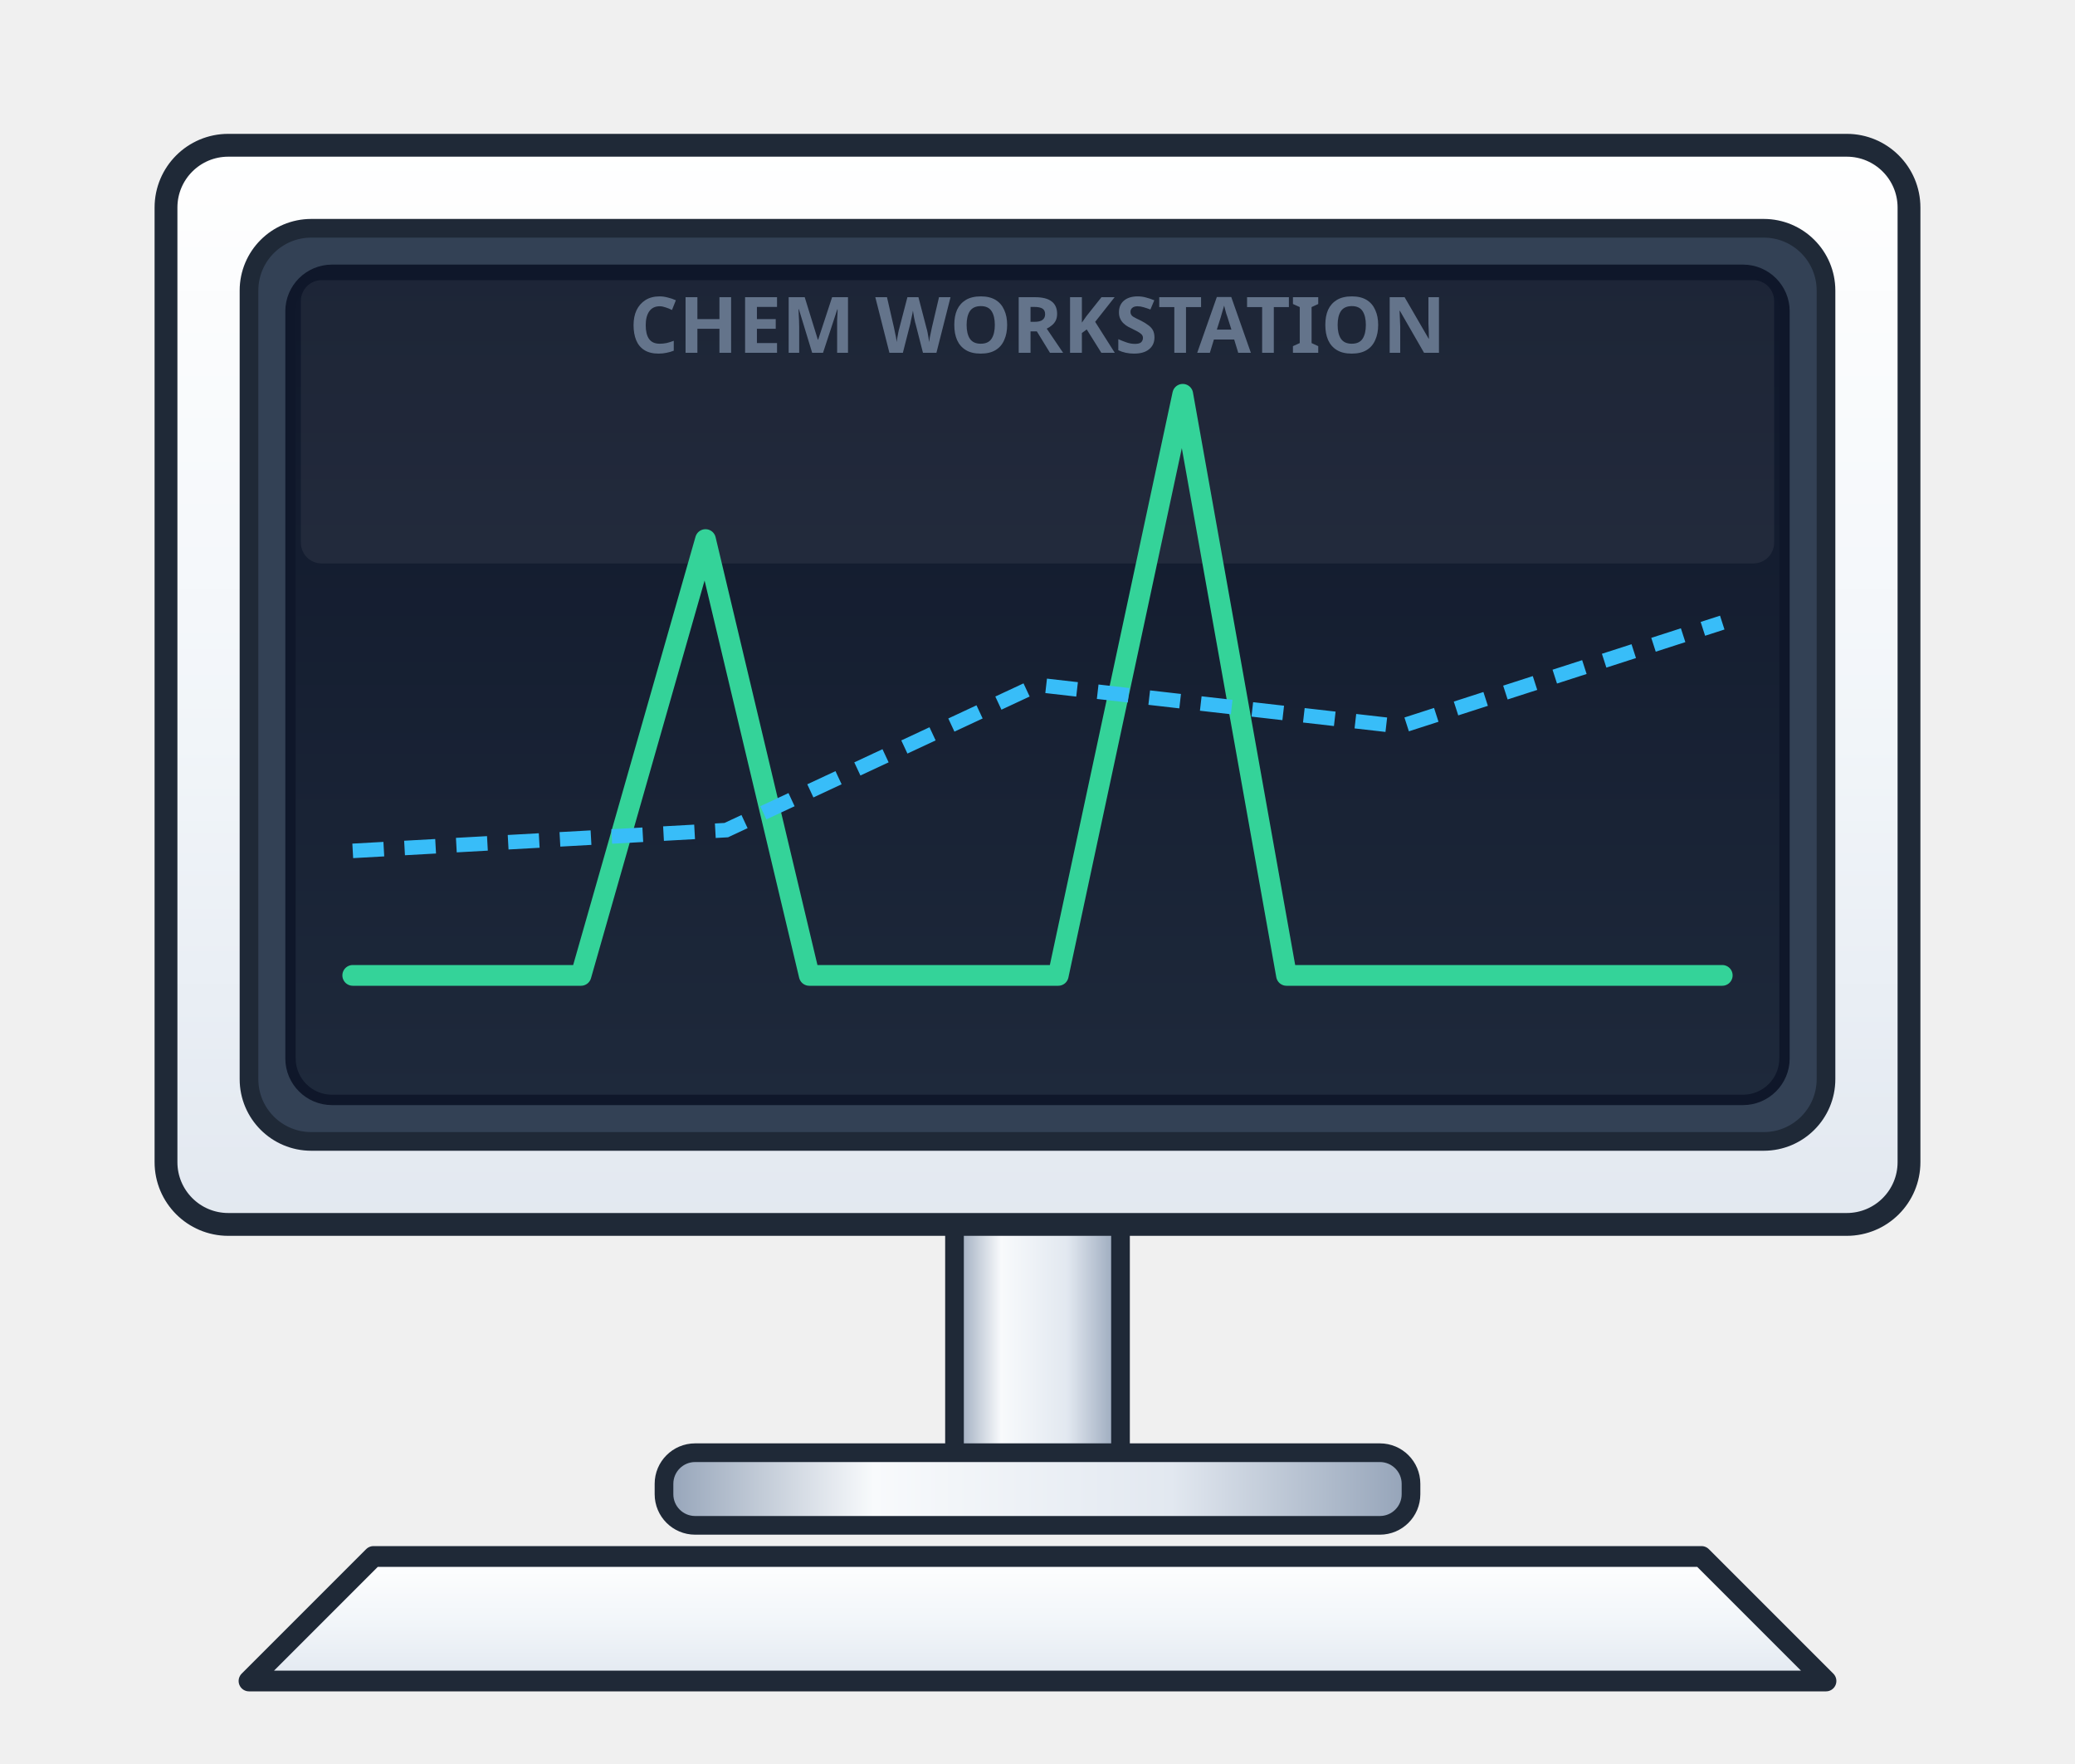
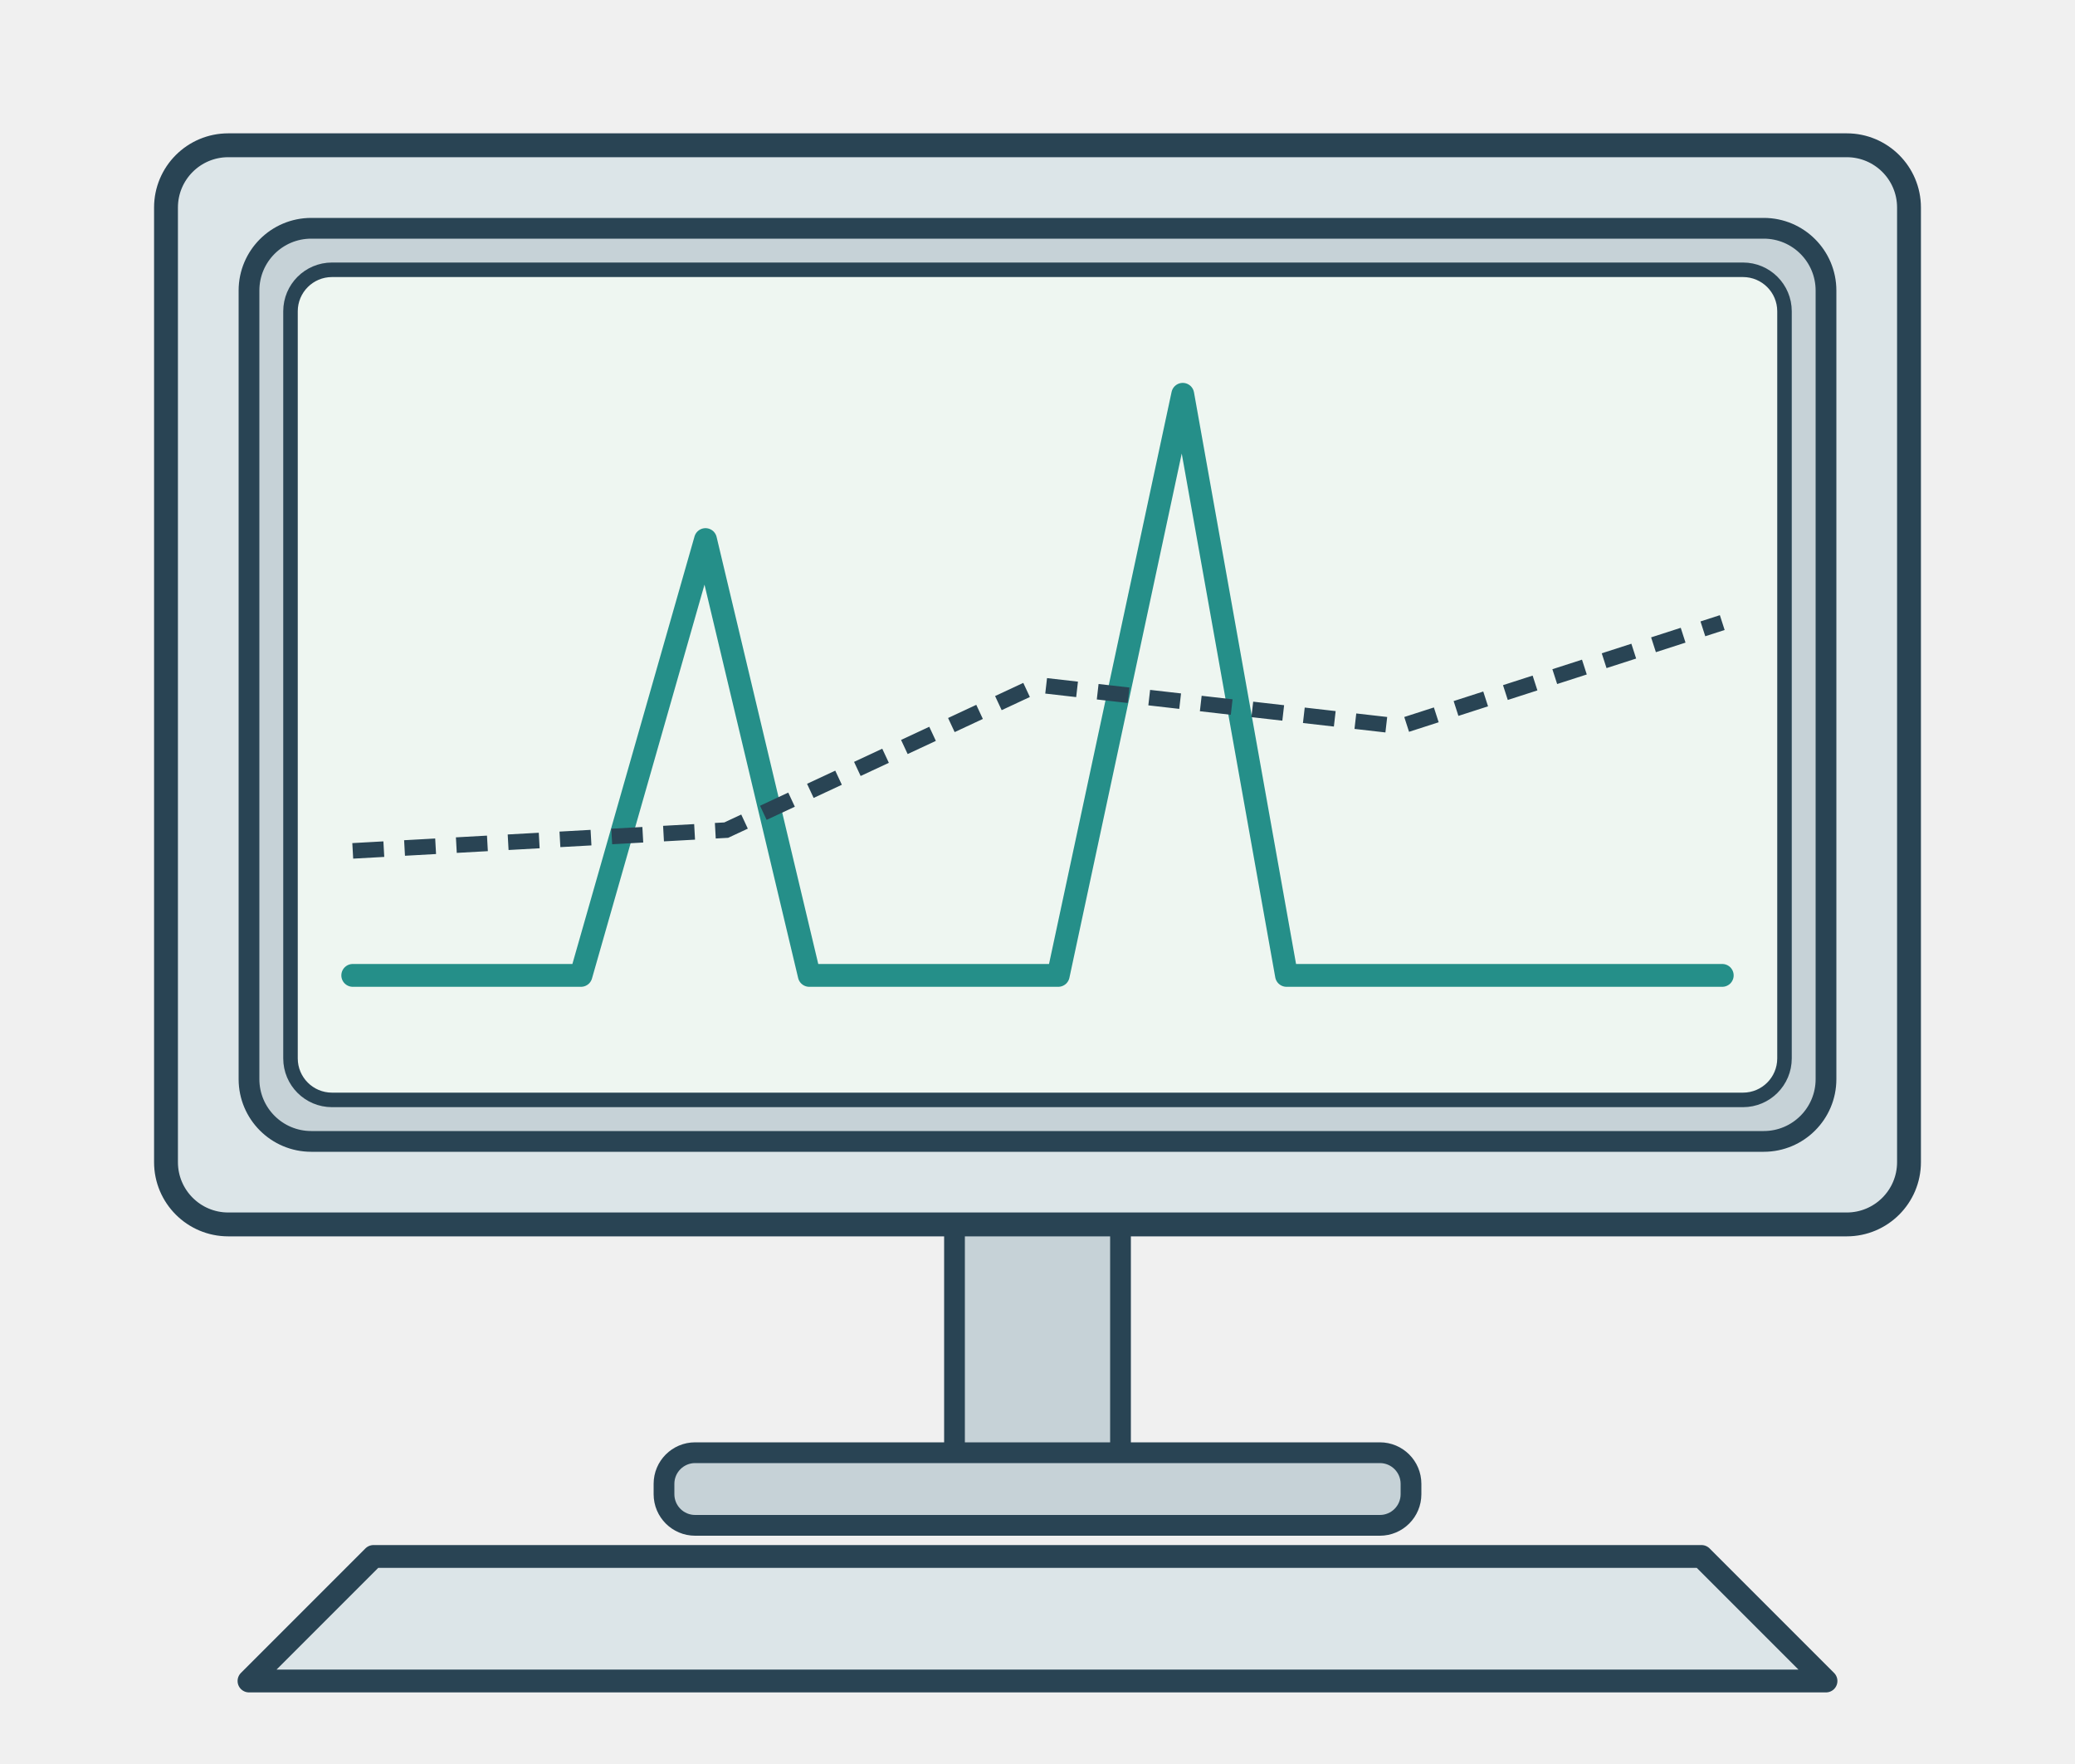
<svg xmlns="http://www.w3.org/2000/svg" width="200" height="170" viewBox="0 0 200 170">
-   <defs>
-     <linearGradient id="computer-glass" x1="0" y1="0" x2="1" y2="0">
-       <stop offset="0%" stop-color="#E2F1F7" stop-opacity="0.74" />
-       <stop offset="22%" stop-color="#FFFFFF" stop-opacity="0.88" />
-       <stop offset="55%" stop-color="#F7FBFD" stop-opacity="0.56" />
-       <stop offset="88%" stop-color="#CFE4EE" stop-opacity="0.70" />
-       <stop offset="100%" stop-color="#DCECF4" stop-opacity="0.80" />
-     </linearGradient>
-     <linearGradient id="computer-glass-v" x1="0" y1="0" x2="0" y2="1">
-       <stop offset="0%" stop-color="#F7FBFD" stop-opacity="0.82" />
-       <stop offset="55%" stop-color="#E2F1F7" stop-opacity="0.64" />
-       <stop offset="100%" stop-color="#CFE4EE" stop-opacity="0.78" />
-     </linearGradient>
-     <linearGradient id="computer-coolant" x1="0" y1="0" x2="1" y2="0">
-       <stop offset="0%" stop-color="#CCFBF1" stop-opacity="0.40" />
-       <stop offset="50%" stop-color="#E0F2FE" stop-opacity="0.28" />
-       <stop offset="100%" stop-color="#BAE6FD" stop-opacity="0.46" />
-     </linearGradient>
-     <linearGradient id="computer-frost" x1="0" y1="0" x2="1" y2="0">
-       <stop offset="0%" stop-color="#CBD5E1" stop-opacity="0.74" />
-       <stop offset="32%" stop-color="#F1F5F9" stop-opacity="0.84" />
-       <stop offset="72%" stop-color="#CBD5E1" stop-opacity="0.74" />
-       <stop offset="100%" stop-color="#94A3B8" stop-opacity="0.80" />
-     </linearGradient>
-     <linearGradient id="computer-metal" x1="0" y1="0" x2="1" y2="0">
-       <stop offset="0%" stop-color="#94A3B8" />
-       <stop offset="28%" stop-color="#F8FAFC" />
-       <stop offset="68%" stop-color="#E2E8F0" />
-       <stop offset="100%" stop-color="#94A3B8" />
-     </linearGradient>
-     <linearGradient id="computer-metal-v" x1="0" y1="0" x2="0" y2="1">
-       <stop offset="0%" stop-color="#E2E8F0" />
-       <stop offset="45%" stop-color="#F8FAFC" />
-       <stop offset="100%" stop-color="#94A3B8" />
-     </linearGradient>
-     <linearGradient id="computer-chassis" x1="0" y1="0" x2="0" y2="1">
-       <stop offset="0%" stop-color="#FFFFFF" />
-       <stop offset="55%" stop-color="#F1F5F9" />
-       <stop offset="100%" stop-color="#E2E8F0" />
-     </linearGradient>
-     <linearGradient id="computer-porcelain" x1="0" y1="0" x2="1" y2="0">
-       <stop offset="0%" stop-color="#ECEBE4" />
-       <stop offset="28%" stop-color="#FFFFFF" />
-       <stop offset="68%" stop-color="#F4F3EE" />
-       <stop offset="100%" stop-color="#DFDDD4" />
-     </linearGradient>
-     <linearGradient id="computer-rubber" x1="0" y1="0" x2="1" y2="0">
-       <stop offset="0%" stop-color="#475569" />
-       <stop offset="28%" stop-color="#64748B" />
-       <stop offset="72%" stop-color="#334155" />
-       <stop offset="100%" stop-color="#1E293B" />
-     </linearGradient>
-     <linearGradient id="computer-cork" x1="0" y1="0" x2="1" y2="0">
-       <stop offset="0%" stop-color="#C98A4B" />
-       <stop offset="30%" stop-color="#E7B98A" />
-       <stop offset="72%" stop-color="#B9783A" />
-       <stop offset="100%" stop-color="#9A5E26" />
-     </linearGradient>
-     <linearGradient id="computer-accent" x1="0" y1="0" x2="0" y2="1">
-       <stop offset="0%" stop-color="#14B8A6" />
-       <stop offset="100%" stop-color="#0F766E" />
-     </linearGradient>
-     <linearGradient id="computer-amber" x1="0" y1="0" x2="1" y2="0">
-       <stop offset="0%" stop-color="#78350F" stop-opacity="0.90" />
-       <stop offset="24%" stop-color="#D97706" stop-opacity="0.80" />
-       <stop offset="58%" stop-color="#B45309" stop-opacity="0.86" />
-       <stop offset="100%" stop-color="#78350F" stop-opacity="0.92" />
-     </linearGradient>
-     <linearGradient id="computer-brass" x1="0" y1="0" x2="1" y2="0">
-       <stop offset="0%" stop-color="#B45309" />
-       <stop offset="30%" stop-color="#FDE68A" />
-       <stop offset="68%" stop-color="#D97706" />
-       <stop offset="100%" stop-color="#92400E" />
-     </linearGradient>
-     <linearGradient id="computer-copper" x1="0" y1="0" x2="1" y2="0">
-       <stop offset="0%" stop-color="#9A3412" />
-       <stop offset="35%" stop-color="#FDBA74" />
-       <stop offset="70%" stop-color="#EA580C" />
-       <stop offset="100%" stop-color="#7C2D12" />
-     </linearGradient>
-     <linearGradient id="computer-screen" x1="0" y1="0" x2="0" y2="1">
-       <stop offset="0%" stop-color="#0F172A" />
-       <stop offset="100%" stop-color="#1E293B" />
-     </linearGradient>
-     <linearGradient id="computer-liquid" x1="0" y1="0" x2="0" y2="1">
-       <stop offset="0%" stop-color="#99F6E4" stop-opacity="0.56" />
-       <stop offset="100%" stop-color="#14B8A6" stop-opacity="0.40" />
-     </linearGradient>
-   </defs>
-   <rect x="92" y="116" width="16" height="28" fill="url(#computer-metal)" stroke="#1F2937" stroke-width="1.8" />
-   <rect x="64" y="140" width="72" height="7" rx="3" fill="url(#computer-metal)" stroke="#1F2937" stroke-width="1.8" />
-   <path d="M24 162 H176 L164 150 H36 Z" fill="url(#computer-chassis)" stroke="#1F2937" stroke-width="2.0" stroke-linejoin="round" />
-   <rect x="16" y="14" width="168" height="104" rx="6" fill="url(#computer-chassis)" stroke="#1F2937" stroke-width="2.2" />
-   <rect x="24" y="22" width="152" height="88" rx="6" fill="#334155" stroke="#1F2937" stroke-width="1.8" />
-   <rect x="28" y="26" width="144" height="80" rx="4" fill="url(#computer-screen)" stroke="#0F172A" stroke-width="1" />
-   <rect x="29" y="27" width="142" height="27.3" rx="2" fill="#FFFFFF" fill-opacity="0.06" stroke="none" />
-   <polyline points="34,94 56,94 68,52 78,94 102,94 114,38 124,94 166,94" fill="none" stroke="#34D399" stroke-width="2.0" stroke-linecap="round" stroke-linejoin="round" />
-   <polyline points="34,82 70,80 100,66 135,70 166,60" fill="none" stroke="#38BDF8" stroke-width="1.4" stroke-dasharray="3 2" />
-   <text x="100" y="34" fill="#64748B" stroke="none" font-family="Consolas, Segoe UI, monospace" font-size="7.5" font-weight="700" text-anchor="middle">CHEM WORKSTATION</text>
+   <rect x="92" y="116" width="16" height="28" fill="#C6D2D7" stroke="#294454" stroke-width="2.0" />
+   <rect x="64" y="140" width="72" height="7" rx="3" fill="#C6D2D7" stroke="#294454" stroke-width="2.0" />
+   <path d="M24 162 H176 L164 150 H36 Z" fill="#DCE5E8" stroke="#294454" stroke-width="2.2" stroke-linejoin="round" />
+   <rect x="16" y="14" width="168" height="104" rx="6" fill="#DCE5E8" stroke="#294454" stroke-width="2.3" />
+   <rect x="24" y="22" width="152" height="88" rx="6" fill="#C6D2D7" stroke="#294454" stroke-width="2.0" />
+   <rect x="28" y="26" width="144" height="80" rx="4" fill="#EEF6F1" stroke="#294454" stroke-width="1.4" />
+   <polyline points="34,94 56,94 68,52 78,94 102,94 114,38 124,94 166,94" fill="none" stroke="#258F89" stroke-width="2.2" stroke-linecap="round" stroke-linejoin="round" />
+   <polyline points="34,82 70,80 100,66 135,70 166,60" fill="none" stroke="#294454" stroke-width="1.5" stroke-dasharray="3 2" />
</svg>
